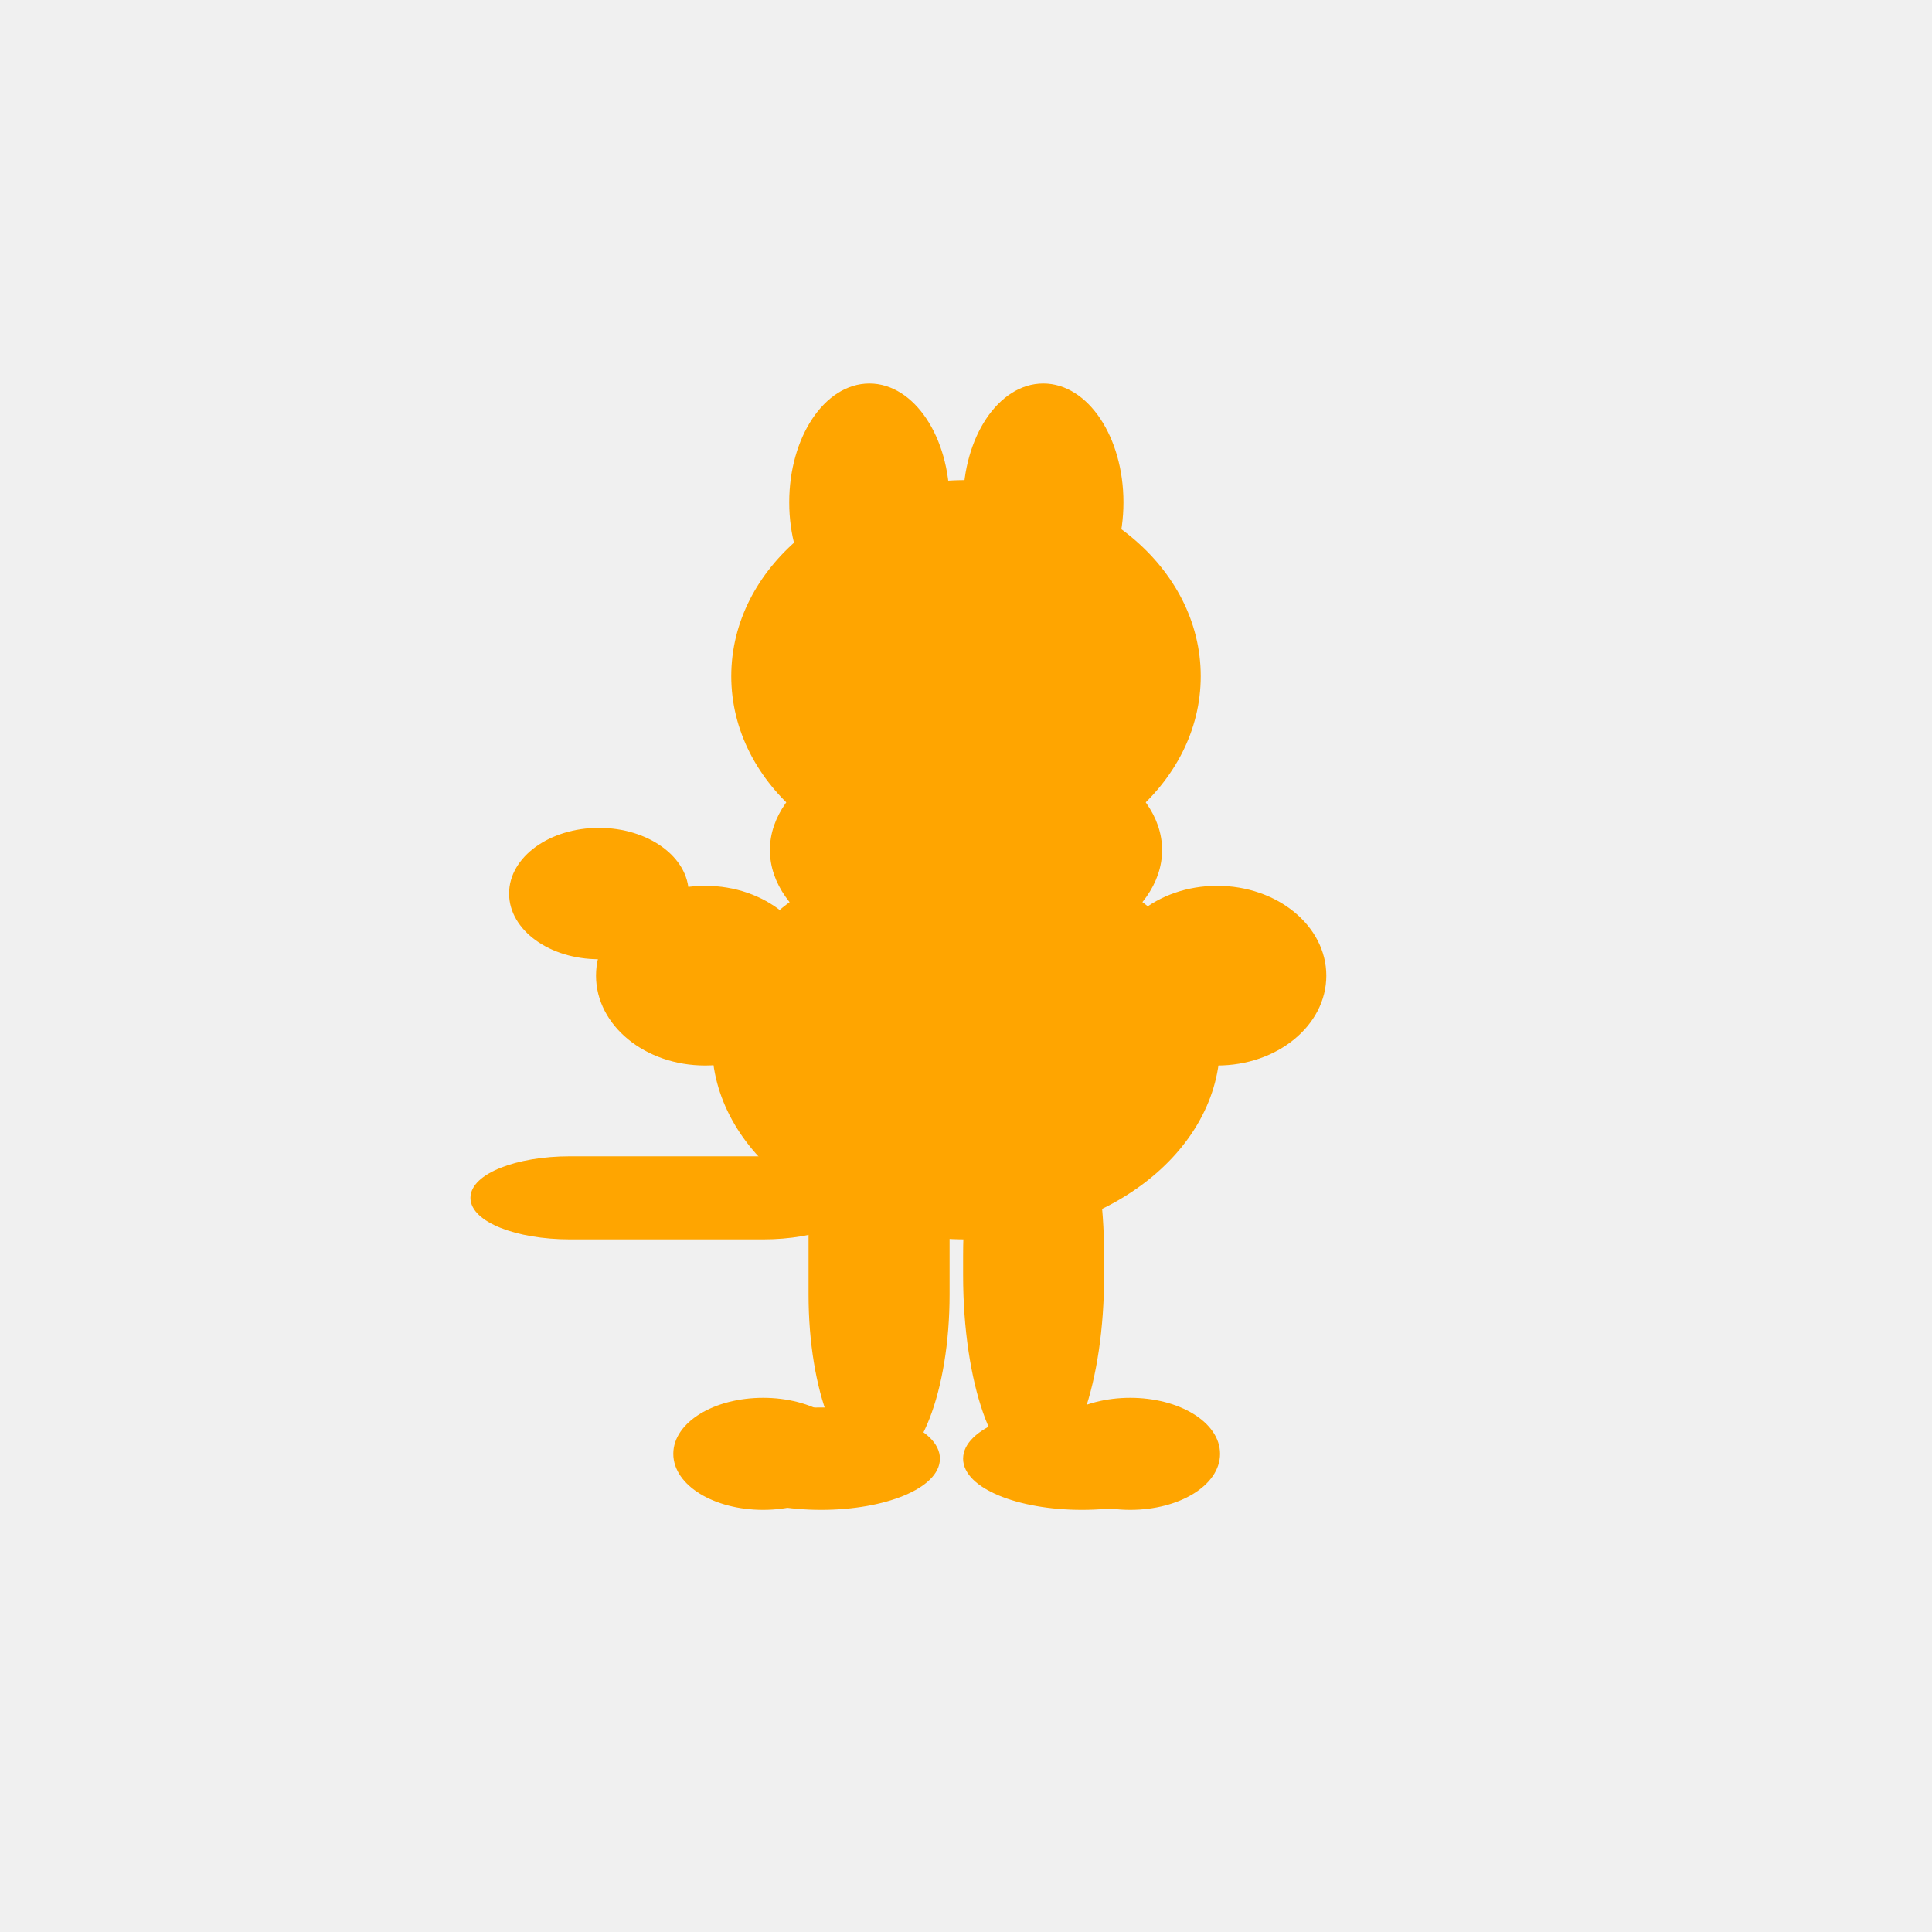
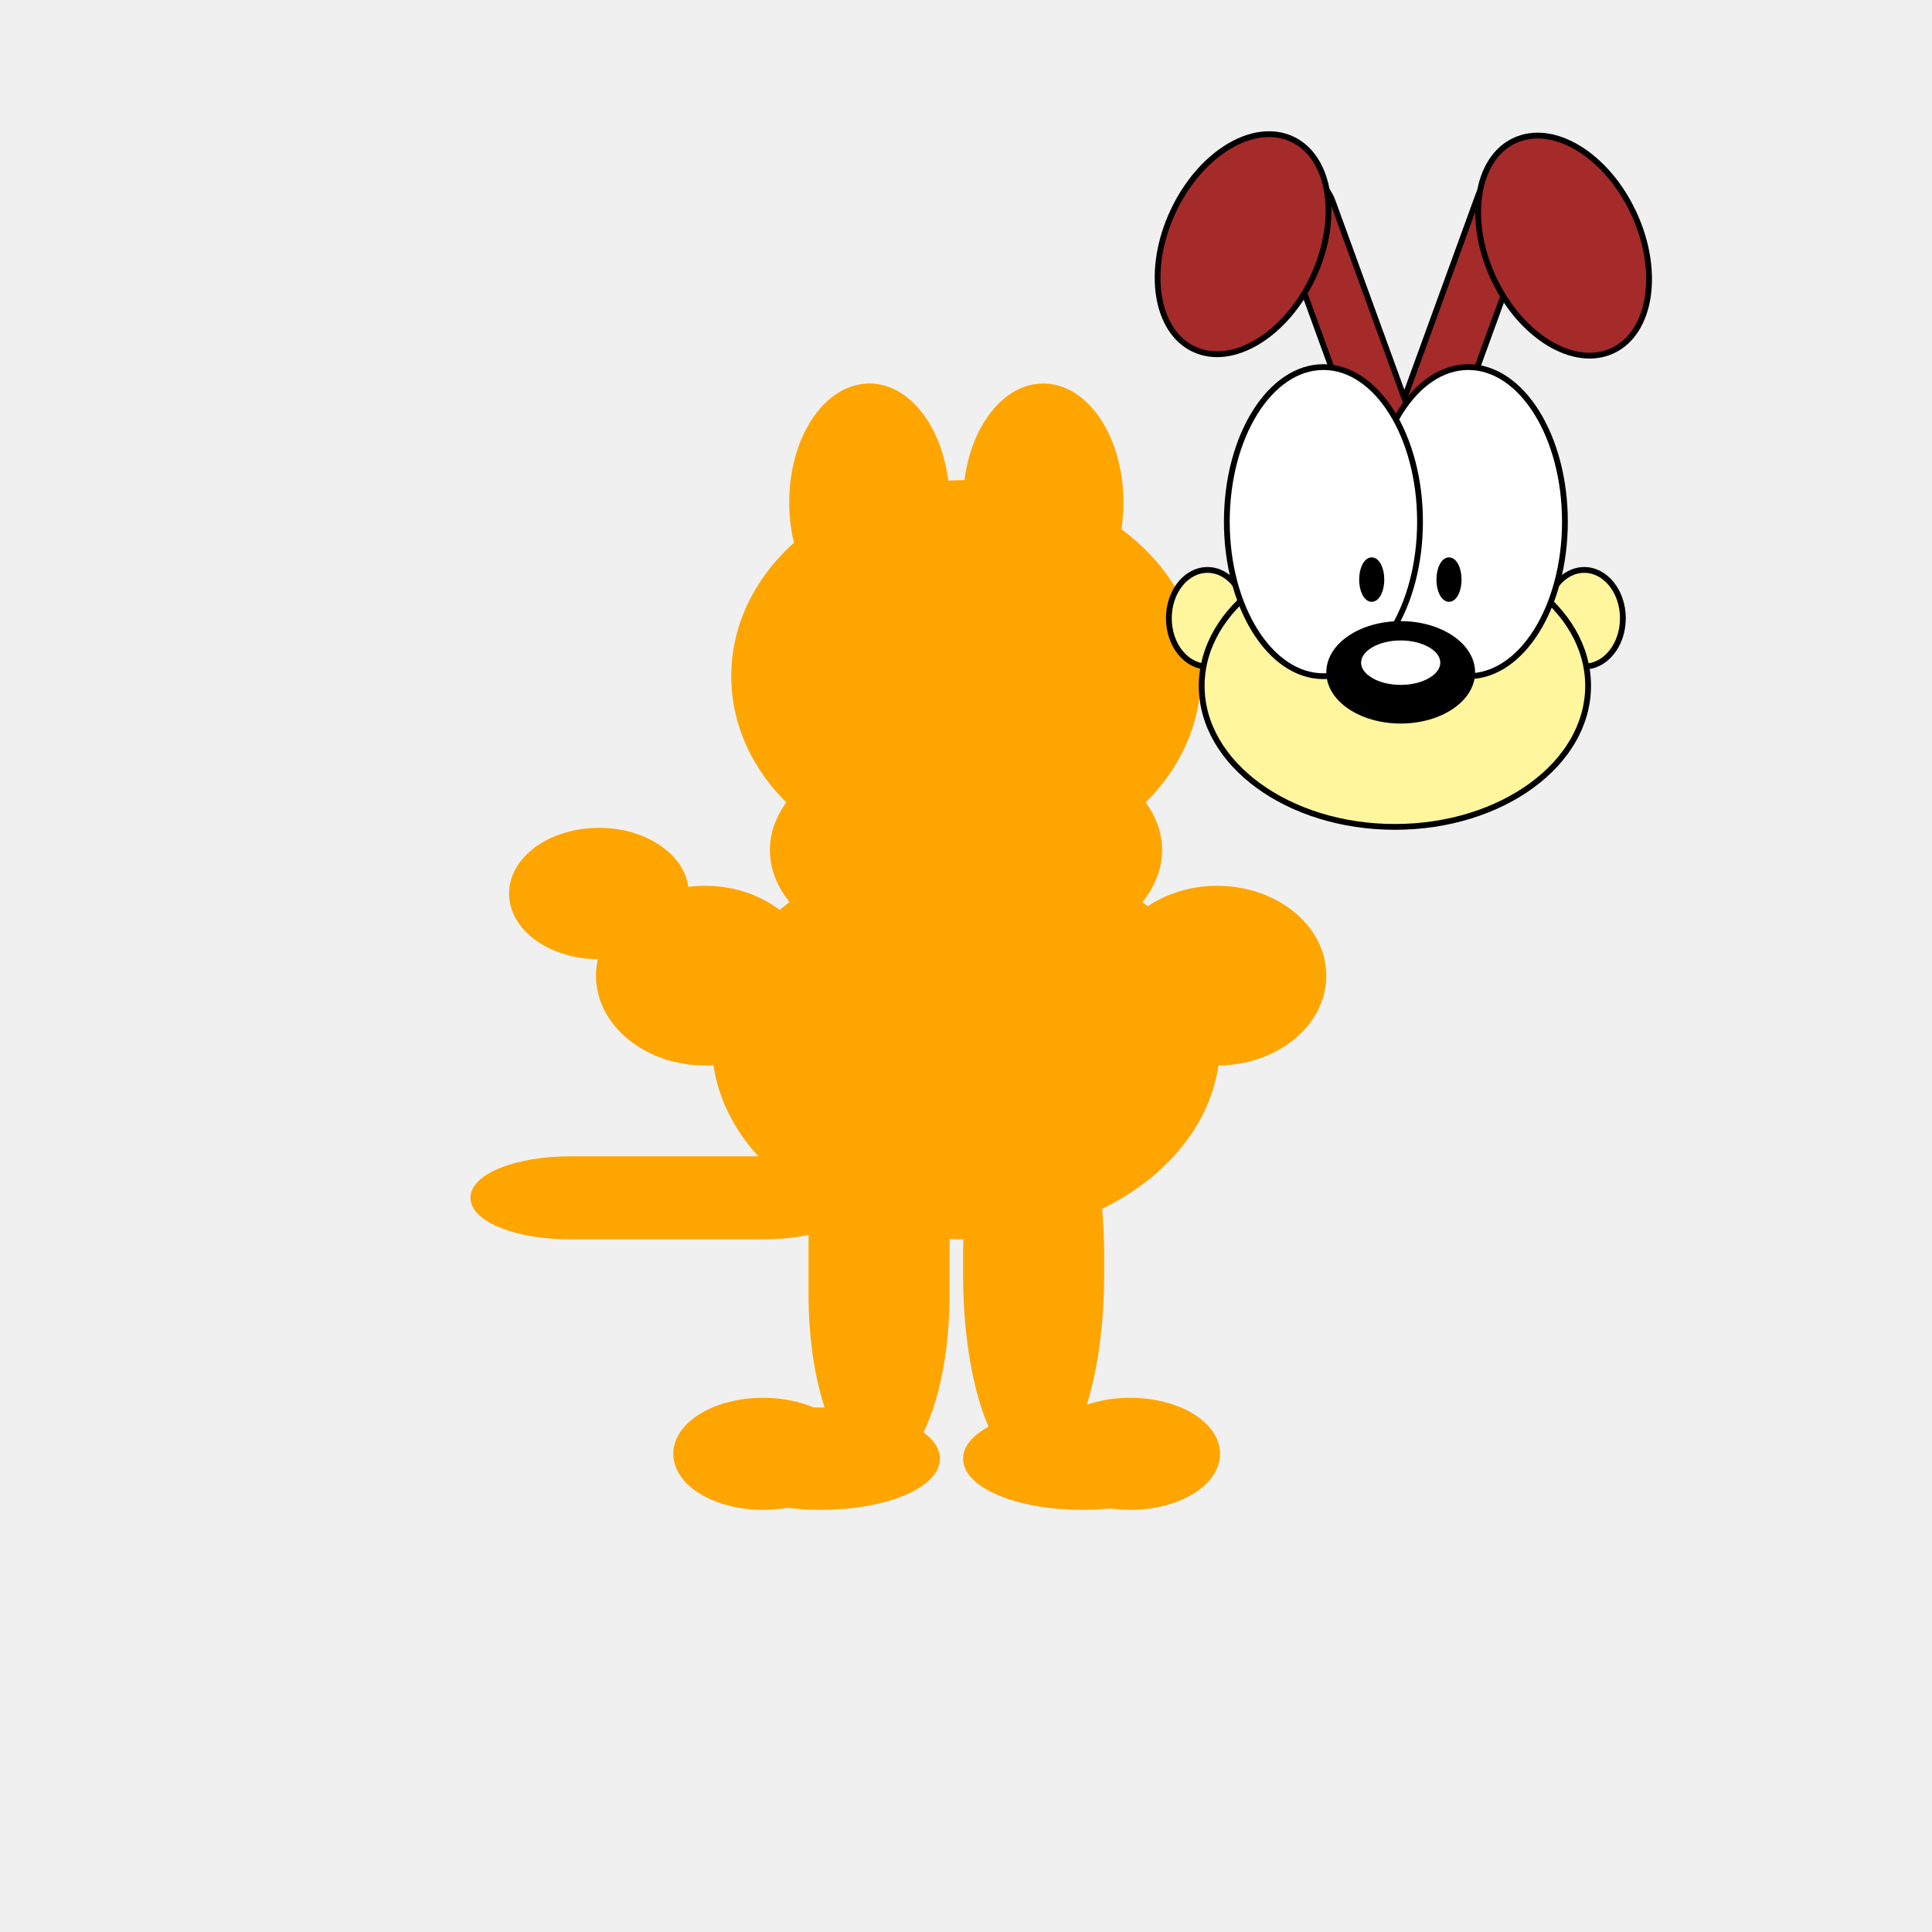
<svg xmlns="http://www.w3.org/2000/svg" width="1000" height="1000" color="black">
  <rect width="80" height="120" x="410" y="200" rx="120" ry="500" fill="orange " style="fill:orange;stroke:orange;stroke-width:3" />
  <rect width="80" height="120" x="500" y="200" rx="120" ry="500" fill="orange " style="fill:orange;stroke:orange;stroke-width:3" />
  <rect width="70" height="210" x="420" y="550" rx="50" ry="90" fill="orange " style="fill:orange;stroke:orange;stroke-width:3" />
  <rect width="70" height="210" x="500" y="550" rx="50" ry="100" fill="orange " style="fill:orange;stroke:orange;stroke-width:3" />
  <rect width="120" height="50" x="365" y="730" rx="90" ry="50" fill="orange " style="fill:orange;stroke:orange;stroke-width:3" />
  <rect width="90" height="55" x="350" y="725" rx="90" ry="50" fill="orange " style="fill:orange;stroke:orange;stroke-width:3" />
  <rect width="120" height="50" x="500" y="730" rx="90" ry="50" fill="orange " style="fill:orange;stroke:orange;stroke-width:3" />
  <rect width="90" height="55" x="540" y="725" rx="90" ry="50" fill="orange " style="fill:orange;stroke:orange;stroke-width:3" />
  <rect width="200" height="40" x="245" y="600" rx="50" ry="100" fill="orange " style="fill:orange;stroke:orange;stroke-width:3" />
  <ellipse rx="130" ry="100" cx="500" cy="540" style="fill:orange;stroke:orange;stroke-width:3" />
  <ellipse rx="55" ry="45" cx="365" cy="505" style="fill:orange;stroke:orange;stroke-width:3" />
  <rect width="90" height="65" x="265" y="430" rx="90" ry="50" fill="orange " style="fill:orange;stroke:orange;stroke-width:3" />
  <ellipse rx="55" ry="45" cx="630" cy="505" style="fill:orange;stroke:orange;stroke-width:3" />
  <ellipse rx="120" ry="100" cx="500" cy="350" style="fill:orange;stroke:orange;stroke-width:3" />
  <ellipse rx="100" ry="60" cx="500" cy="440" style="fill:orange;stroke:orange;stroke-width:3" />
+   <ellipse rx="20" ry="25" cx="820" cy="320" fill="#FFF69eff" stroke="black" stroke-width="3" />
+   <ellipse rx="20" ry="25" cx="625" cy="320" fill="#FFF69eff" stroke="black" stroke-width="3" />
+   <rect width="30" height="150" x="730" y="-50" rx="250" ry="20" fill="brown" transform="rotate(20, 375, 135)" stroke="black" stroke-width="3" />
+   <ellipse rx="40" ry="60" cx="790" cy="260" fill="brown" stroke="black" stroke-width="3" transform="rotate(-25, 500, 150)" />
+   <rect width="30" height="150" x="630" y="95" rx="250" ry="20" fill="brown" transform="rotate(-20, 645, 25)" stroke="black" stroke-width="3" />
+   <ellipse rx="40" ry="60" cx="620" cy="68" fill="brown" stroke="black" stroke-width="3" transform="rotate(25, 500, 150)" />
+   <ellipse rx="100" ry="73" cx="722" cy="355" fill="#FFF69eff" stroke="black" stroke-width="3" />
+   <ellipse rx="50" ry="80" cx="760" cy="270" fill="white" stroke="black" stroke-width="3" />
+   <ellipse rx="50" ry="80" cx="685" cy="270" fill="white" stroke="black" stroke-width="3" />
+   <ellipse rx="37" ry="25" cx="725" cy="348" fill="black" stroke="black" stroke-width="3" />
+   <ellipse rx="22" ry="13" cx="725" cy="343" fill="white" stroke="black" stroke-width="3" />
+   <ellipse rx="5" ry="10" cx="710" cy="300" fill="black" stroke="black" stroke-width="3" />
+   <ellipse rx="5" ry="10" cx="750" cy="300" fill="black" stroke="black" stroke-width="3" />
</svg>
